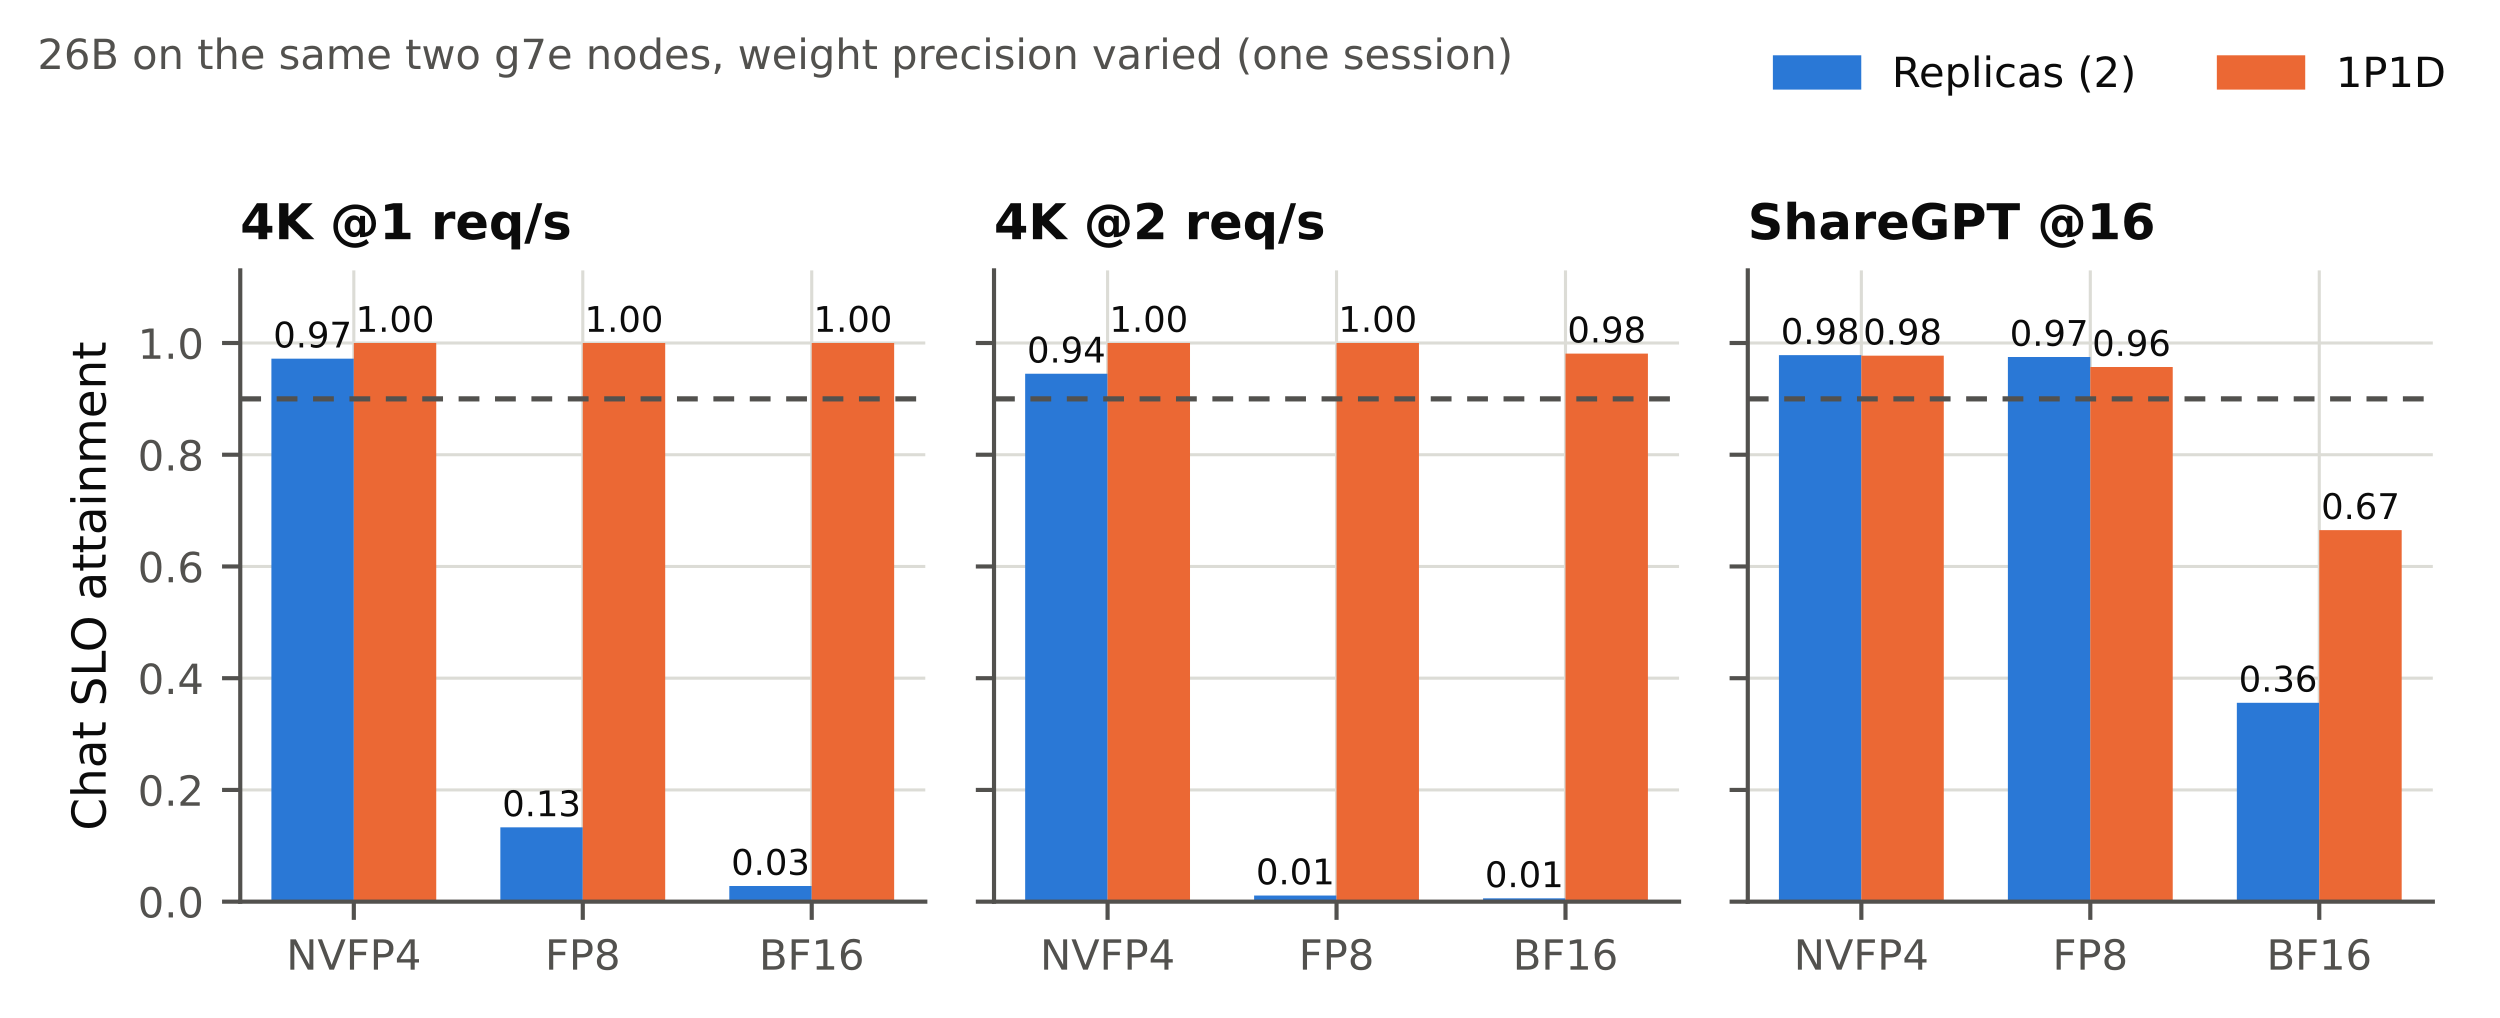
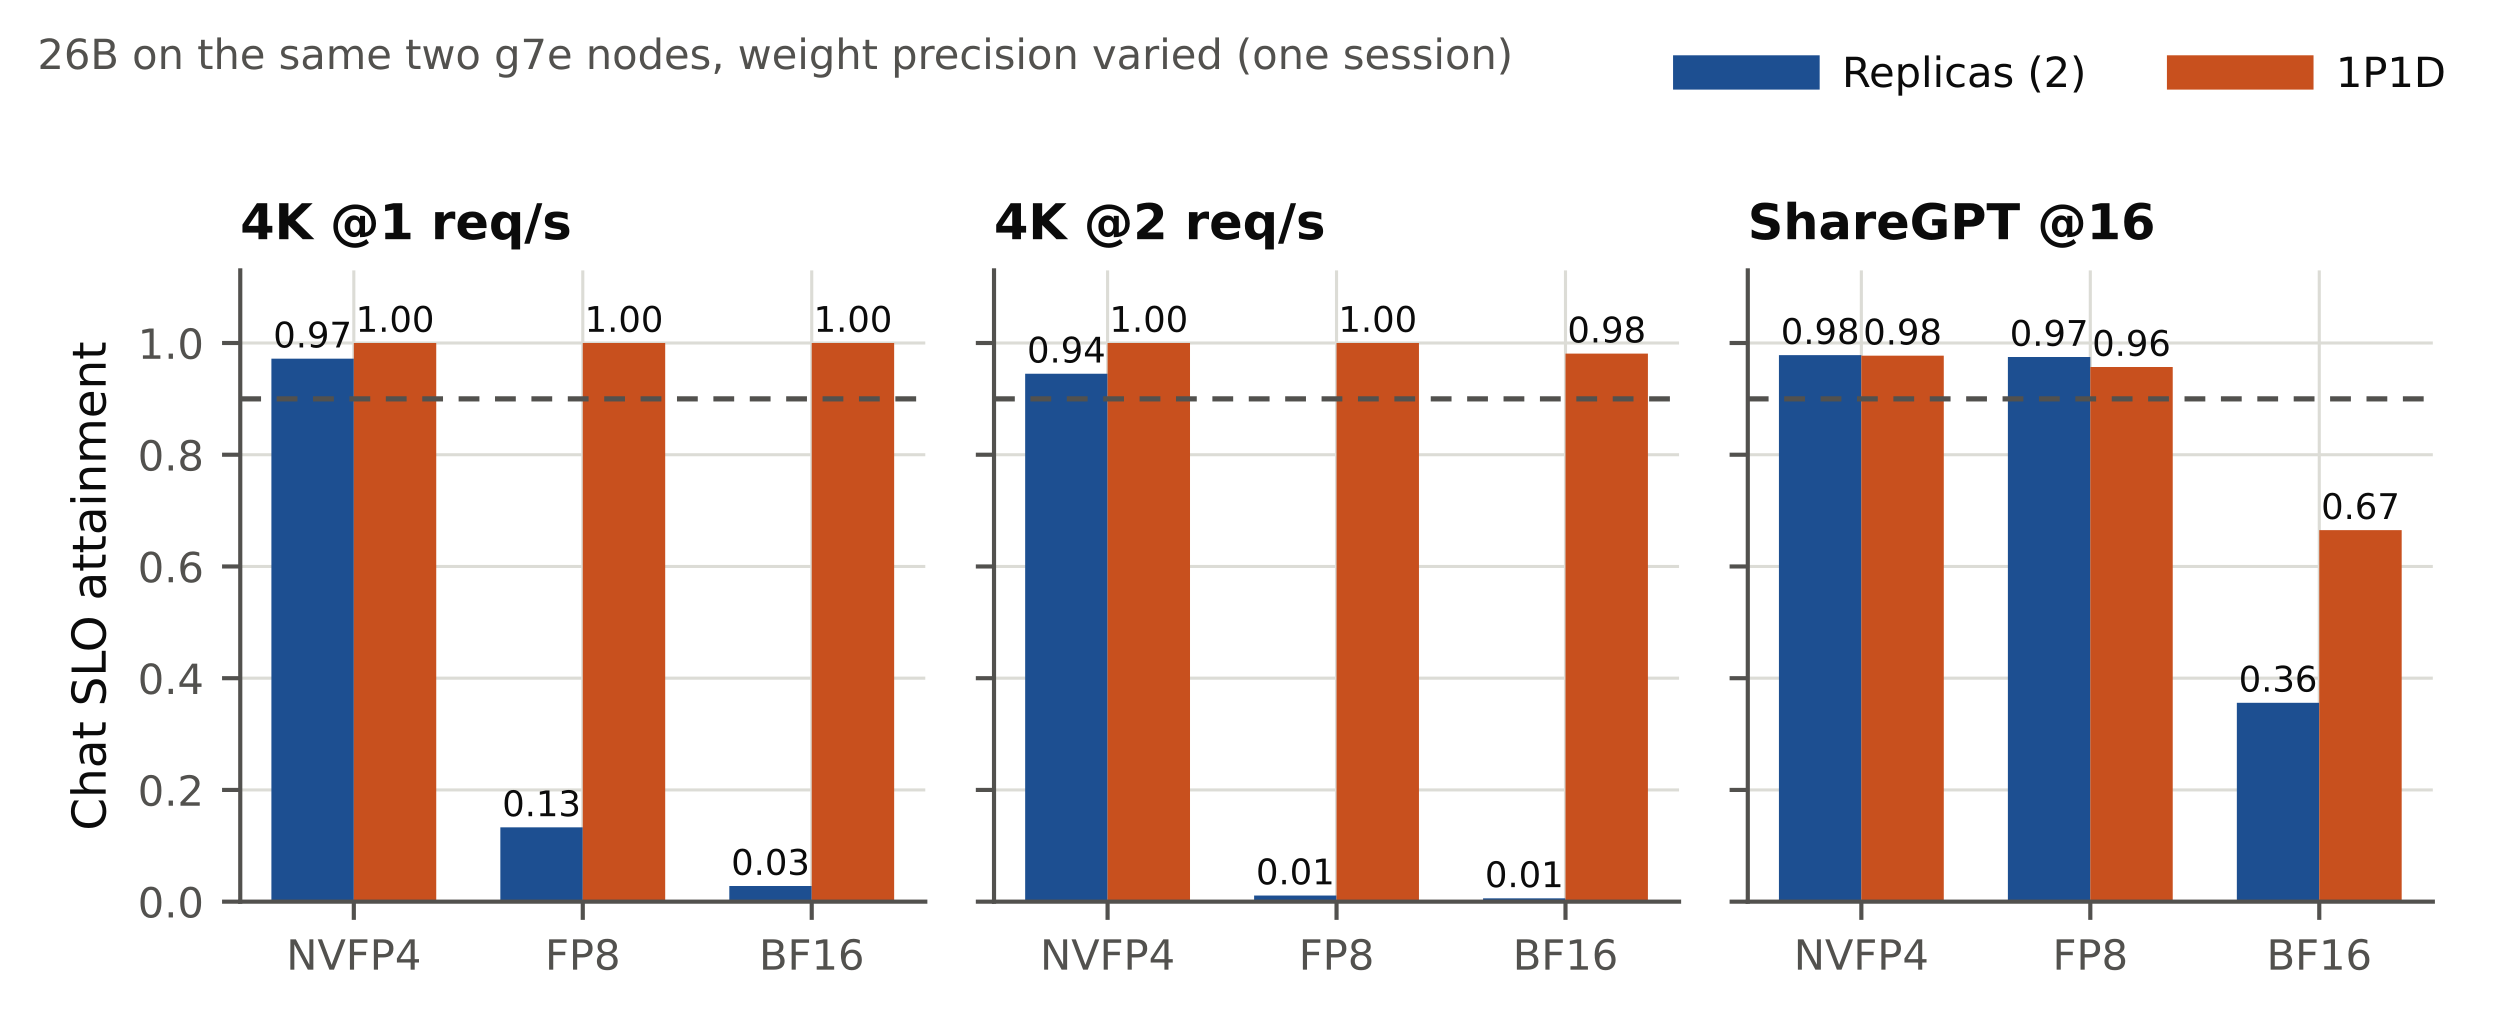
<svg xmlns="http://www.w3.org/2000/svg" xmlns:xlink="http://www.w3.org/1999/xlink" width="480.848pt" height="195.624pt" viewBox="0 0 480.848 195.624" version="1.1">
  <defs>
    <style type="text/css">*{stroke-linejoin: round; stroke-linecap: butt}</style>
  </defs>
  <g id="figure_1">
    <g id="patch_1">
      <path d="M 0 195.624  L 480.848 195.624  L 480.848 0  L 0 0  L 0 195.624  z " style="fill: none" />
    </g>
    <g id="axes_1">
      <g id="patch_2">
        <path d="M 46.21 173.424  L 177.969 173.424  L 177.969 52.004  L 46.21 52.004  L 46.21 173.424  z " style="fill: none" />
      </g>
      <g id="matplotlib.axis_1">
        <g id="xtick_1">
          <g id="line2d_1">
-             <path d="M 68.053 173.424  L 68.053 52.004  " clip-path="url(#p6cba6f7125)" style="fill: none; stroke: #dcdcd6; stroke-width: 0.6; stroke-linecap: square" />
+             <path d="M 68.053 173.424  L 68.053 52.004  " clip-path="url(#p86e146a769)" style="fill: none; stroke: #dcdcd6; stroke-width: 0.6; stroke-linecap: square" />
          </g>
          <g id="line2d_2">
            <defs>
-               <path id="m4686e51962" d="M 0 0  L 0 3.5  " style="stroke: #52514e; stroke-width: 0.8" />
+               <path id="m0a0856bd13" d="M 0 0  L 0 3.5  " style="stroke: #52514e; stroke-width: 0.8" />
            </defs>
            <g>
-               <use xlink:href="#m4686e51962" x="68.053" y="173.424" style="fill: #52514e; stroke: #52514e; stroke-width: 0.8" />
+               <use xlink:href="#m0a0856bd13" x="68.053" y="173.424" style="fill: #52514e; stroke: #52514e; stroke-width: 0.8" />
            </g>
          </g>
          <g id="text_1">
            <text style="font-size: 8px; font-family: 'DejaVu Sans', 'Bitstream Vera Sans', 'Computer Modern Sans Serif', 'Lucida Grande', 'Verdana', 'Geneva', 'Lucid', 'Arial', 'Helvetica', 'Avant Garde', sans-serif; text-anchor: middle; fill: #52514e" x="68.053" y="186.502" transform="rotate(-0 68.05256 186.5021)">NVFP4</text>
          </g>
        </g>
        <g id="xtick_2">
          <g id="line2d_3">
-             <path d="M 112.09 173.424  L 112.09 52.004  " clip-path="url(#p6cba6f7125)" style="fill: none; stroke: #dcdcd6; stroke-width: 0.6; stroke-linecap: square" />
+             <path d="M 112.09 173.424  L 112.09 52.004  " clip-path="url(#p86e146a769)" style="fill: none; stroke: #dcdcd6; stroke-width: 0.6; stroke-linecap: square" />
          </g>
          <g id="line2d_4">
            <g>
-               <use xlink:href="#m4686e51962" x="112.09" y="173.424" style="fill: #52514e; stroke: #52514e; stroke-width: 0.8" />
+               <use xlink:href="#m0a0856bd13" x="112.09" y="173.424" style="fill: #52514e; stroke: #52514e; stroke-width: 0.8" />
            </g>
          </g>
          <g id="text_2">
            <text style="font-size: 8px; font-family: 'DejaVu Sans', 'Bitstream Vera Sans', 'Computer Modern Sans Serif', 'Lucida Grande', 'Verdana', 'Geneva', 'Lucid', 'Arial', 'Helvetica', 'Avant Garde', sans-serif; text-anchor: middle; fill: #52514e" x="112.09" y="186.502" transform="rotate(-0 112.0898 186.5021)">FP8</text>
          </g>
        </g>
        <g id="xtick_3">
          <g id="line2d_5">
-             <path d="M 156.127 173.424  L 156.127 52.004  " clip-path="url(#p6cba6f7125)" style="fill: none; stroke: #dcdcd6; stroke-width: 0.6; stroke-linecap: square" />
+             <path d="M 156.127 173.424  L 156.127 52.004  " clip-path="url(#p86e146a769)" style="fill: none; stroke: #dcdcd6; stroke-width: 0.6; stroke-linecap: square" />
          </g>
          <g id="line2d_6">
            <g>
-               <use xlink:href="#m4686e51962" x="156.127" y="173.424" style="fill: #52514e; stroke: #52514e; stroke-width: 0.8" />
+               <use xlink:href="#m0a0856bd13" x="156.127" y="173.424" style="fill: #52514e; stroke: #52514e; stroke-width: 0.8" />
            </g>
          </g>
          <g id="text_3">
            <text style="font-size: 8px; font-family: 'DejaVu Sans', 'Bitstream Vera Sans', 'Computer Modern Sans Serif', 'Lucida Grande', 'Verdana', 'Geneva', 'Lucid', 'Arial', 'Helvetica', 'Avant Garde', sans-serif; text-anchor: middle; fill: #52514e" x="156.127" y="186.502" transform="rotate(-0 156.127 186.5021)">BF16</text>
          </g>
        </g>
      </g>
      <g id="matplotlib.axis_2">
        <g id="ytick_1">
          <g id="line2d_7">
-             <path d="M 46.21 173.424  L 177.969 173.424  " clip-path="url(#p6cba6f7125)" style="fill: none; stroke: #dcdcd6; stroke-width: 0.6; stroke-linecap: square" />
+             <path d="M 46.21 173.424  L 177.969 173.424  " clip-path="url(#p86e146a769)" style="fill: none; stroke: #dcdcd6; stroke-width: 0.6; stroke-linecap: square" />
          </g>
          <g id="line2d_8">
            <defs>
-               <path id="m364b6fe65f" d="M 0 0  L -3.5 0  " style="stroke: #52514e; stroke-width: 0.8" />
+               <path id="m975bf249bc" d="M 0 0  L -3.5 0  " style="stroke: #52514e; stroke-width: 0.8" />
            </defs>
            <g>
-               <use xlink:href="#m364b6fe65f" x="46.21" y="173.424" style="fill: #52514e; stroke: #52514e; stroke-width: 0.8" />
+               <use xlink:href="#m975bf249bc" x="46.21" y="173.424" style="fill: #52514e; stroke: #52514e; stroke-width: 0.8" />
            </g>
          </g>
          <g id="text_4">
            <text style="font-size: 8px; font-family: 'DejaVu Sans', 'Bitstream Vera Sans', 'Computer Modern Sans Serif', 'Lucida Grande', 'Verdana', 'Geneva', 'Lucid', 'Arial', 'Helvetica', 'Avant Garde', sans-serif; text-anchor: end; fill: #52514e" x="39.21" y="176.463" transform="rotate(-0 39.21011 176.4631)">0.0</text>
          </g>
        </g>
        <g id="ytick_2">
          <g id="line2d_9">
-             <path d="M 46.21 151.934  L 177.969 151.934  " clip-path="url(#p6cba6f7125)" style="fill: none; stroke: #dcdcd6; stroke-width: 0.6; stroke-linecap: square" />
+             <path d="M 46.21 151.934  L 177.969 151.934  " clip-path="url(#p86e146a769)" style="fill: none; stroke: #dcdcd6; stroke-width: 0.6; stroke-linecap: square" />
          </g>
          <g id="line2d_10">
            <g>
-               <use xlink:href="#m364b6fe65f" x="46.21" y="151.934" style="fill: #52514e; stroke: #52514e; stroke-width: 0.8" />
+               <use xlink:href="#m975bf249bc" x="46.21" y="151.934" style="fill: #52514e; stroke: #52514e; stroke-width: 0.8" />
            </g>
          </g>
          <g id="text_5">
            <text style="font-size: 8px; font-family: 'DejaVu Sans', 'Bitstream Vera Sans', 'Computer Modern Sans Serif', 'Lucida Grande', 'Verdana', 'Geneva', 'Lucid', 'Arial', 'Helvetica', 'Avant Garde', sans-serif; text-anchor: end; fill: #52514e" x="39.21" y="154.973" transform="rotate(-0 39.21011 154.9727)">0.2</text>
          </g>
        </g>
        <g id="ytick_3">
          <g id="line2d_11">
-             <path d="M 46.21 130.443  L 177.969 130.443  " clip-path="url(#p6cba6f7125)" style="fill: none; stroke: #dcdcd6; stroke-width: 0.6; stroke-linecap: square" />
+             <path d="M 46.21 130.443  L 177.969 130.443  " clip-path="url(#p86e146a769)" style="fill: none; stroke: #dcdcd6; stroke-width: 0.6; stroke-linecap: square" />
          </g>
          <g id="line2d_12">
            <g>
-               <use xlink:href="#m364b6fe65f" x="46.21" y="130.443" style="fill: #52514e; stroke: #52514e; stroke-width: 0.8" />
+               <use xlink:href="#m975bf249bc" x="46.21" y="130.443" style="fill: #52514e; stroke: #52514e; stroke-width: 0.8" />
            </g>
          </g>
          <g id="text_6">
            <text style="font-size: 8px; font-family: 'DejaVu Sans', 'Bitstream Vera Sans', 'Computer Modern Sans Serif', 'Lucida Grande', 'Verdana', 'Geneva', 'Lucid', 'Arial', 'Helvetica', 'Avant Garde', sans-serif; text-anchor: end; fill: #52514e" x="39.21" y="133.482" transform="rotate(-0 39.21011 133.4824)">0.4</text>
          </g>
        </g>
        <g id="ytick_4">
          <g id="line2d_13">
-             <path d="M 46.21 108.953  L 177.969 108.953  " clip-path="url(#p6cba6f7125)" style="fill: none; stroke: #dcdcd6; stroke-width: 0.6; stroke-linecap: square" />
+             <path d="M 46.21 108.953  L 177.969 108.953  " clip-path="url(#p86e146a769)" style="fill: none; stroke: #dcdcd6; stroke-width: 0.6; stroke-linecap: square" />
          </g>
          <g id="line2d_14">
            <g>
-               <use xlink:href="#m364b6fe65f" x="46.21" y="108.953" style="fill: #52514e; stroke: #52514e; stroke-width: 0.8" />
+               <use xlink:href="#m975bf249bc" x="46.21" y="108.953" style="fill: #52514e; stroke: #52514e; stroke-width: 0.8" />
            </g>
          </g>
          <g id="text_7">
            <text style="font-size: 8px; font-family: 'DejaVu Sans', 'Bitstream Vera Sans', 'Computer Modern Sans Serif', 'Lucida Grande', 'Verdana', 'Geneva', 'Lucid', 'Arial', 'Helvetica', 'Avant Garde', sans-serif; text-anchor: end; fill: #52514e" x="39.21" y="111.992" transform="rotate(-0 39.21011 111.9921)">0.6</text>
          </g>
        </g>
        <g id="ytick_5">
          <g id="line2d_15">
-             <path d="M 46.21 87.463  L 177.969 87.463  " clip-path="url(#p6cba6f7125)" style="fill: none; stroke: #dcdcd6; stroke-width: 0.6; stroke-linecap: square" />
+             <path d="M 46.21 87.463  L 177.969 87.463  " clip-path="url(#p86e146a769)" style="fill: none; stroke: #dcdcd6; stroke-width: 0.6; stroke-linecap: square" />
          </g>
          <g id="line2d_16">
            <g>
-               <use xlink:href="#m364b6fe65f" x="46.21" y="87.463" style="fill: #52514e; stroke: #52514e; stroke-width: 0.8" />
+               <use xlink:href="#m975bf249bc" x="46.21" y="87.463" style="fill: #52514e; stroke: #52514e; stroke-width: 0.8" />
            </g>
          </g>
          <g id="text_8">
            <text style="font-size: 8px; font-family: 'DejaVu Sans', 'Bitstream Vera Sans', 'Computer Modern Sans Serif', 'Lucida Grande', 'Verdana', 'Geneva', 'Lucid', 'Arial', 'Helvetica', 'Avant Garde', sans-serif; text-anchor: end; fill: #52514e" x="39.21" y="90.502" transform="rotate(-0 39.21011 90.50175)">0.8</text>
          </g>
        </g>
        <g id="ytick_6">
          <g id="line2d_17">
-             <path d="M 46.21 65.972  L 177.969 65.972  " clip-path="url(#p6cba6f7125)" style="fill: none; stroke: #dcdcd6; stroke-width: 0.6; stroke-linecap: square" />
+             <path d="M 46.21 65.972  L 177.969 65.972  " clip-path="url(#p86e146a769)" style="fill: none; stroke: #dcdcd6; stroke-width: 0.6; stroke-linecap: square" />
          </g>
          <g id="line2d_18">
            <g>
-               <use xlink:href="#m364b6fe65f" x="46.21" y="65.972" style="fill: #52514e; stroke: #52514e; stroke-width: 0.8" />
+               <use xlink:href="#m975bf249bc" x="46.21" y="65.972" style="fill: #52514e; stroke: #52514e; stroke-width: 0.8" />
            </g>
          </g>
          <g id="text_9">
            <text style="font-size: 8px; font-family: 'DejaVu Sans', 'Bitstream Vera Sans', 'Computer Modern Sans Serif', 'Lucida Grande', 'Verdana', 'Geneva', 'Lucid', 'Arial', 'Helvetica', 'Avant Garde', sans-serif; text-anchor: end; fill: #52514e" x="39.21" y="69.011" transform="rotate(-0 39.21011 69.01142)">1.0</text>
          </g>
        </g>
        <g id="text_10">
          <text style="font-size: 9px; font-family: 'DejaVu Sans', 'Bitstream Vera Sans', 'Computer Modern Sans Serif', 'Lucida Grande', 'Verdana', 'Geneva', 'Lucid', 'Arial', 'Helvetica', 'Avant Garde', sans-serif; text-anchor: middle; fill: #0b0b0b" x="20.326" y="112.714" transform="rotate(-90 20.3255 112.7138)">Chat SLO attainment</text>
        </g>
      </g>
      <g id="patch_3">
-         <path d="M 52.199 173.424  L 68.053 173.424  L 68.053 68.981  L 52.199 68.981  z " clip-path="url(#p6cba6f7125)" style="fill: #2a78d6" />
+         <path d="M 52.199 173.424  L 68.053 173.424  L 68.053 68.981  L 52.199 68.981  z " clip-path="url(#p86e146a769)" style="fill: #1d4f91" />
      </g>
      <g id="patch_4">
-         <path d="M 68.053 173.424  L 83.906 173.424  L 83.906 65.972  L 68.053 65.972  z " clip-path="url(#p6cba6f7125)" style="fill: #eb6834" />
+         <path d="M 68.053 173.424  L 83.906 173.424  L 83.906 65.972  L 68.053 65.972  z " clip-path="url(#p86e146a769)" style="fill: #c8501e" />
      </g>
      <g id="patch_5">
-         <path d="M 96.236 173.424  L 112.09 173.424  L 112.09 159.133  L 96.236 159.133  z " clip-path="url(#p6cba6f7125)" style="fill: #2a78d6" />
+         <path d="M 96.236 173.424  L 112.09 173.424  L 112.09 159.133  L 96.236 159.133  z " clip-path="url(#p86e146a769)" style="fill: #1d4f91" />
      </g>
      <g id="patch_6">
-         <path d="M 112.09 173.424  L 127.943 173.424  L 127.943 65.972  L 112.09 65.972  z " clip-path="url(#p6cba6f7125)" style="fill: #eb6834" />
+         <path d="M 112.09 173.424  L 127.943 173.424  L 127.943 65.972  L 112.09 65.972  z " clip-path="url(#p86e146a769)" style="fill: #c8501e" />
      </g>
      <g id="patch_7">
-         <path d="M 140.274 173.424  L 156.127 173.424  L 156.127 170.415  L 140.274 170.415  z " clip-path="url(#p6cba6f7125)" style="fill: #2a78d6" />
+         <path d="M 140.274 173.424  L 156.127 173.424  L 156.127 170.415  L 140.274 170.415  z " clip-path="url(#p86e146a769)" style="fill: #1d4f91" />
      </g>
      <g id="patch_8">
-         <path d="M 156.127 173.424  L 171.98 173.424  L 171.98 65.972  L 156.127 65.972  z " clip-path="url(#p6cba6f7125)" style="fill: #eb6834" />
+         <path d="M 156.127 173.424  L 171.98 173.424  L 171.98 65.972  L 156.127 65.972  z " clip-path="url(#p86e146a769)" style="fill: #c8501e" />
      </g>
      <g id="line2d_19">
-         <path d="M 46.21 76.718  L 177.969 76.718  " clip-path="url(#p6cba6f7125)" style="fill: none; stroke-dasharray: 4,3; stroke-dashoffset: 0; stroke: #52514e" />
+         <path d="M 46.21 76.718  L 177.969 76.718  " clip-path="url(#p86e146a769)" style="fill: none; stroke-dasharray: 4,3; stroke-dashoffset: 0; stroke: #52514e" />
      </g>
      <g id="patch_9">
        <path d="M 46.21 173.424  L 46.21 52.004  " style="fill: none; stroke: #52514e; stroke-width: 0.8; stroke-linejoin: miter; stroke-linecap: square" />
      </g>
      <g id="patch_10">
        <path d="M 46.21 173.424  L 177.969 173.424  " style="fill: none; stroke: #52514e; stroke-width: 0.8; stroke-linejoin: miter; stroke-linecap: square" />
      </g>
      <g id="text_11">
        <text style="font-size: 6.8px; font-family: 'DejaVu Sans', 'Bitstream Vera Sans', 'Computer Modern Sans Serif', 'Lucida Grande', 'Verdana', 'Geneva', 'Lucid', 'Arial', 'Helvetica', 'Avant Garde', sans-serif; text-anchor: middle; fill: #0b0b0b" x="60.126" y="66.832" transform="rotate(-0 60.12586 66.83197)">0.97</text>
      </g>
      <g id="text_12">
        <text style="font-size: 6.8px; font-family: 'DejaVu Sans', 'Bitstream Vera Sans', 'Computer Modern Sans Serif', 'Lucida Grande', 'Verdana', 'Geneva', 'Lucid', 'Arial', 'Helvetica', 'Avant Garde', sans-serif; text-anchor: middle; fill: #0b0b0b" x="75.979" y="63.823" transform="rotate(-0 75.97925 63.82333)">1.00</text>
      </g>
      <g id="text_13">
        <text style="font-size: 6.8px; font-family: 'DejaVu Sans', 'Bitstream Vera Sans', 'Computer Modern Sans Serif', 'Lucida Grande', 'Verdana', 'Geneva', 'Lucid', 'Arial', 'Helvetica', 'Avant Garde', sans-serif; text-anchor: middle; fill: #0b0b0b" x="104.163" y="156.984" transform="rotate(-0 104.1631 156.9839)">0.13</text>
      </g>
      <g id="text_14">
        <text style="font-size: 6.8px; font-family: 'DejaVu Sans', 'Bitstream Vera Sans', 'Computer Modern Sans Serif', 'Lucida Grande', 'Verdana', 'Geneva', 'Lucid', 'Arial', 'Helvetica', 'Avant Garde', sans-serif; text-anchor: middle; fill: #0b0b0b" x="120.016" y="63.823" transform="rotate(-0 120.0165 63.82333)">1.00</text>
      </g>
      <g id="text_15">
        <text style="font-size: 6.8px; font-family: 'DejaVu Sans', 'Bitstream Vera Sans', 'Computer Modern Sans Serif', 'Lucida Grande', 'Verdana', 'Geneva', 'Lucid', 'Arial', 'Helvetica', 'Avant Garde', sans-serif; text-anchor: middle; fill: #0b0b0b" x="148.2" y="168.266" transform="rotate(-0 148.2003 168.2663)">0.03</text>
      </g>
      <g id="text_16">
        <text style="font-size: 6.8px; font-family: 'DejaVu Sans', 'Bitstream Vera Sans', 'Computer Modern Sans Serif', 'Lucida Grande', 'Verdana', 'Geneva', 'Lucid', 'Arial', 'Helvetica', 'Avant Garde', sans-serif; text-anchor: middle; fill: #0b0b0b" x="164.054" y="63.823" transform="rotate(-0 164.0537 63.82333)">1.00</text>
      </g>
      <g id="text_17">
        <text style="font-weight: 700; font-size: 9.5px; font-family: 'DejaVu Sans', 'Bitstream Vera Sans', 'Computer Modern Sans Serif', 'Lucida Grande', 'Verdana', 'Geneva', 'Lucid', 'Arial', 'Helvetica', 'Avant Garde', sans-serif; text-anchor: start; fill: #0b0b0b" x="46.21" y="46.004" transform="rotate(-0 46.21011 46.00365)">4K @1 req/s</text>
      </g>
    </g>
    <g id="axes_2">
      <g id="patch_11">
        <path d="M 191.189 173.424  L 322.949 173.424  L 322.949 52.004  L 191.189 52.004  L 191.189 173.424  z " style="fill: none" />
      </g>
      <g id="matplotlib.axis_3">
        <g id="xtick_4">
          <g id="line2d_20">
-             <path d="M 213.032 173.424  L 213.032 52.004  " clip-path="url(#p5b74d98b60)" style="fill: none; stroke: #dcdcd6; stroke-width: 0.6; stroke-linecap: square" />
+             <path d="M 213.032 173.424  L 213.032 52.004  " clip-path="url(#pfc9c258483)" style="fill: none; stroke: #dcdcd6; stroke-width: 0.6; stroke-linecap: square" />
          </g>
          <g id="line2d_21">
            <g>
-               <use xlink:href="#m4686e51962" x="213.032" y="173.424" style="fill: #52514e; stroke: #52514e; stroke-width: 0.8" />
+               <use xlink:href="#m0a0856bd13" x="213.032" y="173.424" style="fill: #52514e; stroke: #52514e; stroke-width: 0.8" />
            </g>
          </g>
          <g id="text_18">
            <text style="font-size: 8px; font-family: 'DejaVu Sans', 'Bitstream Vera Sans', 'Computer Modern Sans Serif', 'Lucida Grande', 'Verdana', 'Geneva', 'Lucid', 'Arial', 'Helvetica', 'Avant Garde', sans-serif; text-anchor: middle; fill: #52514e" x="213.032" y="186.502" transform="rotate(-0 213.0319 186.5021)">NVFP4</text>
          </g>
        </g>
        <g id="xtick_5">
          <g id="line2d_22">
-             <path d="M 257.069 173.424  L 257.069 52.004  " clip-path="url(#p5b74d98b60)" style="fill: none; stroke: #dcdcd6; stroke-width: 0.6; stroke-linecap: square" />
+             <path d="M 257.069 173.424  L 257.069 52.004  " clip-path="url(#pfc9c258483)" style="fill: none; stroke: #dcdcd6; stroke-width: 0.6; stroke-linecap: square" />
          </g>
          <g id="line2d_23">
            <g>
-               <use xlink:href="#m4686e51962" x="257.069" y="173.424" style="fill: #52514e; stroke: #52514e; stroke-width: 0.8" />
+               <use xlink:href="#m0a0856bd13" x="257.069" y="173.424" style="fill: #52514e; stroke: #52514e; stroke-width: 0.8" />
            </g>
          </g>
          <g id="text_19">
            <text style="font-size: 8px; font-family: 'DejaVu Sans', 'Bitstream Vera Sans', 'Computer Modern Sans Serif', 'Lucida Grande', 'Verdana', 'Geneva', 'Lucid', 'Arial', 'Helvetica', 'Avant Garde', sans-serif; text-anchor: middle; fill: #52514e" x="257.069" y="186.502" transform="rotate(-0 257.0691 186.5021)">FP8</text>
          </g>
        </g>
        <g id="xtick_6">
          <g id="line2d_24">
-             <path d="M 301.106 173.424  L 301.106 52.004  " clip-path="url(#p5b74d98b60)" style="fill: none; stroke: #dcdcd6; stroke-width: 0.6; stroke-linecap: square" />
+             <path d="M 301.106 173.424  L 301.106 52.004  " clip-path="url(#pfc9c258483)" style="fill: none; stroke: #dcdcd6; stroke-width: 0.6; stroke-linecap: square" />
          </g>
          <g id="line2d_25">
            <g>
-               <use xlink:href="#m4686e51962" x="301.106" y="173.424" style="fill: #52514e; stroke: #52514e; stroke-width: 0.8" />
+               <use xlink:href="#m0a0856bd13" x="301.106" y="173.424" style="fill: #52514e; stroke: #52514e; stroke-width: 0.8" />
            </g>
          </g>
          <g id="text_20">
            <text style="font-size: 8px; font-family: 'DejaVu Sans', 'Bitstream Vera Sans', 'Computer Modern Sans Serif', 'Lucida Grande', 'Verdana', 'Geneva', 'Lucid', 'Arial', 'Helvetica', 'Avant Garde', sans-serif; text-anchor: middle; fill: #52514e" x="301.106" y="186.502" transform="rotate(-0 301.1063 186.5021)">BF16</text>
          </g>
        </g>
      </g>
      <g id="matplotlib.axis_4">
        <g id="ytick_7">
          <g id="line2d_26">
-             <path d="M 191.189 173.424  L 322.949 173.424  " clip-path="url(#p5b74d98b60)" style="fill: none; stroke: #dcdcd6; stroke-width: 0.6; stroke-linecap: square" />
+             <path d="M 191.189 173.424  L 322.949 173.424  " clip-path="url(#pfc9c258483)" style="fill: none; stroke: #dcdcd6; stroke-width: 0.6; stroke-linecap: square" />
          </g>
          <g id="line2d_27">
            <g>
-               <use xlink:href="#m364b6fe65f" x="191.189" y="173.424" style="fill: #52514e; stroke: #52514e; stroke-width: 0.8" />
+               <use xlink:href="#m975bf249bc" x="191.189" y="173.424" style="fill: #52514e; stroke: #52514e; stroke-width: 0.8" />
            </g>
          </g>
        </g>
        <g id="ytick_8">
          <g id="line2d_28">
-             <path d="M 191.189 151.934  L 322.949 151.934  " clip-path="url(#p5b74d98b60)" style="fill: none; stroke: #dcdcd6; stroke-width: 0.6; stroke-linecap: square" />
+             <path d="M 191.189 151.934  L 322.949 151.934  " clip-path="url(#pfc9c258483)" style="fill: none; stroke: #dcdcd6; stroke-width: 0.6; stroke-linecap: square" />
          </g>
          <g id="line2d_29">
            <g>
-               <use xlink:href="#m364b6fe65f" x="191.189" y="151.934" style="fill: #52514e; stroke: #52514e; stroke-width: 0.8" />
+               <use xlink:href="#m975bf249bc" x="191.189" y="151.934" style="fill: #52514e; stroke: #52514e; stroke-width: 0.8" />
            </g>
          </g>
        </g>
        <g id="ytick_9">
          <g id="line2d_30">
-             <path d="M 191.189 130.443  L 322.949 130.443  " clip-path="url(#p5b74d98b60)" style="fill: none; stroke: #dcdcd6; stroke-width: 0.6; stroke-linecap: square" />
+             <path d="M 191.189 130.443  L 322.949 130.443  " clip-path="url(#pfc9c258483)" style="fill: none; stroke: #dcdcd6; stroke-width: 0.6; stroke-linecap: square" />
          </g>
          <g id="line2d_31">
            <g>
-               <use xlink:href="#m364b6fe65f" x="191.189" y="130.443" style="fill: #52514e; stroke: #52514e; stroke-width: 0.8" />
+               <use xlink:href="#m975bf249bc" x="191.189" y="130.443" style="fill: #52514e; stroke: #52514e; stroke-width: 0.8" />
            </g>
          </g>
        </g>
        <g id="ytick_10">
          <g id="line2d_32">
-             <path d="M 191.189 108.953  L 322.949 108.953  " clip-path="url(#p5b74d98b60)" style="fill: none; stroke: #dcdcd6; stroke-width: 0.6; stroke-linecap: square" />
+             <path d="M 191.189 108.953  L 322.949 108.953  " clip-path="url(#pfc9c258483)" style="fill: none; stroke: #dcdcd6; stroke-width: 0.6; stroke-linecap: square" />
          </g>
          <g id="line2d_33">
            <g>
-               <use xlink:href="#m364b6fe65f" x="191.189" y="108.953" style="fill: #52514e; stroke: #52514e; stroke-width: 0.8" />
+               <use xlink:href="#m975bf249bc" x="191.189" y="108.953" style="fill: #52514e; stroke: #52514e; stroke-width: 0.8" />
            </g>
          </g>
        </g>
        <g id="ytick_11">
          <g id="line2d_34">
-             <path d="M 191.189 87.463  L 322.949 87.463  " clip-path="url(#p5b74d98b60)" style="fill: none; stroke: #dcdcd6; stroke-width: 0.6; stroke-linecap: square" />
+             <path d="M 191.189 87.463  L 322.949 87.463  " clip-path="url(#pfc9c258483)" style="fill: none; stroke: #dcdcd6; stroke-width: 0.6; stroke-linecap: square" />
          </g>
          <g id="line2d_35">
            <g>
-               <use xlink:href="#m364b6fe65f" x="191.189" y="87.463" style="fill: #52514e; stroke: #52514e; stroke-width: 0.8" />
+               <use xlink:href="#m975bf249bc" x="191.189" y="87.463" style="fill: #52514e; stroke: #52514e; stroke-width: 0.8" />
            </g>
          </g>
        </g>
        <g id="ytick_12">
          <g id="line2d_36">
-             <path d="M 191.189 65.972  L 322.949 65.972  " clip-path="url(#p5b74d98b60)" style="fill: none; stroke: #dcdcd6; stroke-width: 0.6; stroke-linecap: square" />
+             <path d="M 191.189 65.972  L 322.949 65.972  " clip-path="url(#pfc9c258483)" style="fill: none; stroke: #dcdcd6; stroke-width: 0.6; stroke-linecap: square" />
          </g>
          <g id="line2d_37">
            <g>
-               <use xlink:href="#m364b6fe65f" x="191.189" y="65.972" style="fill: #52514e; stroke: #52514e; stroke-width: 0.8" />
+               <use xlink:href="#m975bf249bc" x="191.189" y="65.972" style="fill: #52514e; stroke: #52514e; stroke-width: 0.8" />
            </g>
          </g>
        </g>
      </g>
      <g id="patch_12">
-         <path d="M 197.178 173.424  L 213.032 173.424  L 213.032 71.882  L 197.178 71.882  z " clip-path="url(#p5b74d98b60)" style="fill: #2a78d6" />
+         <path d="M 197.178 173.424  L 213.032 173.424  L 213.032 71.882  L 197.178 71.882  z " clip-path="url(#pfc9c258483)" style="fill: #1d4f91" />
      </g>
      <g id="patch_13">
-         <path d="M 213.032 173.424  L 228.885 173.424  L 228.885 65.972  L 213.032 65.972  z " clip-path="url(#p5b74d98b60)" style="fill: #eb6834" />
+         <path d="M 213.032 173.424  L 228.885 173.424  L 228.885 65.972  L 213.032 65.972  z " clip-path="url(#pfc9c258483)" style="fill: #c8501e" />
      </g>
      <g id="patch_14">
-         <path d="M 241.216 173.424  L 257.069 173.424  L 257.069 172.242  L 241.216 172.242  z " clip-path="url(#p5b74d98b60)" style="fill: #2a78d6" />
+         <path d="M 241.216 173.424  L 257.069 173.424  L 257.069 172.242  L 241.216 172.242  z " clip-path="url(#pfc9c258483)" style="fill: #1d4f91" />
      </g>
      <g id="patch_15">
-         <path d="M 257.069 173.424  L 272.922 173.424  L 272.922 65.972  L 257.069 65.972  z " clip-path="url(#p5b74d98b60)" style="fill: #eb6834" />
+         <path d="M 257.069 173.424  L 272.922 173.424  L 272.922 65.972  L 257.069 65.972  z " clip-path="url(#pfc9c258483)" style="fill: #c8501e" />
      </g>
      <g id="patch_16">
-         <path d="M 285.253 173.424  L 301.106 173.424  L 301.106 172.779  L 285.253 172.779  z " clip-path="url(#p5b74d98b60)" style="fill: #2a78d6" />
+         <path d="M 285.253 173.424  L 301.106 173.424  L 301.106 172.779  L 285.253 172.779  z " clip-path="url(#pfc9c258483)" style="fill: #1d4f91" />
      </g>
      <g id="patch_17">
-         <path d="M 301.106 173.424  L 316.96 173.424  L 316.96 68.014  L 301.106 68.014  z " clip-path="url(#p5b74d98b60)" style="fill: #eb6834" />
+         <path d="M 301.106 173.424  L 316.96 173.424  L 316.96 68.014  L 301.106 68.014  z " clip-path="url(#pfc9c258483)" style="fill: #c8501e" />
      </g>
      <g id="line2d_38">
-         <path d="M 191.189 76.718  L 322.949 76.718  " clip-path="url(#p5b74d98b60)" style="fill: none; stroke-dasharray: 4,3; stroke-dashoffset: 0; stroke: #52514e" />
+         <path d="M 191.189 76.718  L 322.949 76.718  " clip-path="url(#pfc9c258483)" style="fill: none; stroke-dasharray: 4,3; stroke-dashoffset: 0; stroke: #52514e" />
      </g>
      <g id="patch_18">
        <path d="M 191.189 173.424  L 191.189 52.004  " style="fill: none; stroke: #52514e; stroke-width: 0.8; stroke-linejoin: miter; stroke-linecap: square" />
      </g>
      <g id="patch_19">
        <path d="M 191.189 173.424  L 322.949 173.424  " style="fill: none; stroke: #52514e; stroke-width: 0.8; stroke-linejoin: miter; stroke-linecap: square" />
      </g>
      <g id="text_21">
        <text style="font-size: 6.8px; font-family: 'DejaVu Sans', 'Bitstream Vera Sans', 'Computer Modern Sans Serif', 'Lucida Grande', 'Verdana', 'Geneva', 'Lucid', 'Arial', 'Helvetica', 'Avant Garde', sans-serif; text-anchor: middle; fill: #0b0b0b" x="205.105" y="69.733" transform="rotate(-0 205.1052 69.73317)">0.94</text>
      </g>
      <g id="text_22">
        <text style="font-size: 6.8px; font-family: 'DejaVu Sans', 'Bitstream Vera Sans', 'Computer Modern Sans Serif', 'Lucida Grande', 'Verdana', 'Geneva', 'Lucid', 'Arial', 'Helvetica', 'Avant Garde', sans-serif; text-anchor: middle; fill: #0b0b0b" x="220.959" y="63.823" transform="rotate(-0 220.9586 63.82333)">1.00</text>
      </g>
      <g id="text_23">
        <text style="font-size: 6.8px; font-family: 'DejaVu Sans', 'Bitstream Vera Sans', 'Computer Modern Sans Serif', 'Lucida Grande', 'Verdana', 'Geneva', 'Lucid', 'Arial', 'Helvetica', 'Avant Garde', sans-serif; text-anchor: middle; fill: #0b0b0b" x="249.142" y="170.093" transform="rotate(-0 249.1424 170.093)">0.01</text>
      </g>
      <g id="text_24">
        <text style="font-size: 6.8px; font-family: 'DejaVu Sans', 'Bitstream Vera Sans', 'Computer Modern Sans Serif', 'Lucida Grande', 'Verdana', 'Geneva', 'Lucid', 'Arial', 'Helvetica', 'Avant Garde', sans-serif; text-anchor: middle; fill: #0b0b0b" x="264.996" y="63.823" transform="rotate(-0 264.9957 63.82333)">1.00</text>
      </g>
      <g id="text_25">
        <text style="font-size: 6.8px; font-family: 'DejaVu Sans', 'Bitstream Vera Sans', 'Computer Modern Sans Serif', 'Lucida Grande', 'Verdana', 'Geneva', 'Lucid', 'Arial', 'Helvetica', 'Avant Garde', sans-serif; text-anchor: middle; fill: #0b0b0b" x="293.18" y="170.63" transform="rotate(-0 293.1796 170.6303)">0.01</text>
      </g>
      <g id="text_26">
        <text style="font-size: 6.8px; font-family: 'DejaVu Sans', 'Bitstream Vera Sans', 'Computer Modern Sans Serif', 'Lucida Grande', 'Verdana', 'Geneva', 'Lucid', 'Arial', 'Helvetica', 'Avant Garde', sans-serif; text-anchor: middle; fill: #0b0b0b" x="309.033" y="65.865" transform="rotate(-0 309.0329 65.86491)">0.98</text>
      </g>
      <g id="text_27">
        <text style="font-weight: 700; font-size: 9.5px; font-family: 'DejaVu Sans', 'Bitstream Vera Sans', 'Computer Modern Sans Serif', 'Lucida Grande', 'Verdana', 'Geneva', 'Lucid', 'Arial', 'Helvetica', 'Avant Garde', sans-serif; text-anchor: start; fill: #0b0b0b" x="191.189" y="46.004" transform="rotate(-0 191.1894 46.00365)">4K @2 req/s</text>
      </g>
    </g>
    <g id="axes_3">
      <g id="patch_20">
        <path d="M 336.169 173.424  L 467.928 173.424  L 467.928 52.004  L 336.169 52.004  L 336.169 173.424  z " style="fill: none" />
      </g>
      <g id="matplotlib.axis_5">
        <g id="xtick_7">
          <g id="line2d_39">
-             <path d="M 358.011 173.424  L 358.011 52.004  " clip-path="url(#pa43b7e24e2)" style="fill: none; stroke: #dcdcd6; stroke-width: 0.6; stroke-linecap: square" />
+             <path d="M 358.011 173.424  L 358.011 52.004  " clip-path="url(#p58ad49e3d7)" style="fill: none; stroke: #dcdcd6; stroke-width: 0.6; stroke-linecap: square" />
          </g>
          <g id="line2d_40">
            <g>
-               <use xlink:href="#m4686e51962" x="358.011" y="173.424" style="fill: #52514e; stroke: #52514e; stroke-width: 0.8" />
+               <use xlink:href="#m0a0856bd13" x="358.011" y="173.424" style="fill: #52514e; stroke: #52514e; stroke-width: 0.8" />
            </g>
          </g>
          <g id="text_28">
            <text style="font-size: 8px; font-family: 'DejaVu Sans', 'Bitstream Vera Sans', 'Computer Modern Sans Serif', 'Lucida Grande', 'Verdana', 'Geneva', 'Lucid', 'Arial', 'Helvetica', 'Avant Garde', sans-serif; text-anchor: middle; fill: #52514e" x="358.011" y="186.502" transform="rotate(-0 358.0112 186.5021)">NVFP4</text>
          </g>
        </g>
        <g id="xtick_8">
          <g id="line2d_41">
-             <path d="M 402.048 173.424  L 402.048 52.004  " clip-path="url(#pa43b7e24e2)" style="fill: none; stroke: #dcdcd6; stroke-width: 0.6; stroke-linecap: square" />
+             <path d="M 402.048 173.424  L 402.048 52.004  " clip-path="url(#p58ad49e3d7)" style="fill: none; stroke: #dcdcd6; stroke-width: 0.6; stroke-linecap: square" />
          </g>
          <g id="line2d_42">
            <g>
-               <use xlink:href="#m4686e51962" x="402.048" y="173.424" style="fill: #52514e; stroke: #52514e; stroke-width: 0.8" />
+               <use xlink:href="#m0a0856bd13" x="402.048" y="173.424" style="fill: #52514e; stroke: #52514e; stroke-width: 0.8" />
            </g>
          </g>
          <g id="text_29">
            <text style="font-size: 8px; font-family: 'DejaVu Sans', 'Bitstream Vera Sans', 'Computer Modern Sans Serif', 'Lucida Grande', 'Verdana', 'Geneva', 'Lucid', 'Arial', 'Helvetica', 'Avant Garde', sans-serif; text-anchor: middle; fill: #52514e" x="402.048" y="186.502" transform="rotate(-0 402.0484 186.5021)">FP8</text>
          </g>
        </g>
        <g id="xtick_9">
          <g id="line2d_43">
-             <path d="M 446.086 173.424  L 446.086 52.004  " clip-path="url(#pa43b7e24e2)" style="fill: none; stroke: #dcdcd6; stroke-width: 0.6; stroke-linecap: square" />
+             <path d="M 446.086 173.424  L 446.086 52.004  " clip-path="url(#p58ad49e3d7)" style="fill: none; stroke: #dcdcd6; stroke-width: 0.6; stroke-linecap: square" />
          </g>
          <g id="line2d_44">
            <g>
-               <use xlink:href="#m4686e51962" x="446.086" y="173.424" style="fill: #52514e; stroke: #52514e; stroke-width: 0.8" />
+               <use xlink:href="#m0a0856bd13" x="446.086" y="173.424" style="fill: #52514e; stroke: #52514e; stroke-width: 0.8" />
            </g>
          </g>
          <g id="text_30">
            <text style="font-size: 8px; font-family: 'DejaVu Sans', 'Bitstream Vera Sans', 'Computer Modern Sans Serif', 'Lucida Grande', 'Verdana', 'Geneva', 'Lucid', 'Arial', 'Helvetica', 'Avant Garde', sans-serif; text-anchor: middle; fill: #52514e" x="446.086" y="186.502" transform="rotate(-0 446.0856 186.5021)">BF16</text>
          </g>
        </g>
      </g>
      <g id="matplotlib.axis_6">
        <g id="ytick_13">
          <g id="line2d_45">
-             <path d="M 336.169 173.424  L 467.928 173.424  " clip-path="url(#pa43b7e24e2)" style="fill: none; stroke: #dcdcd6; stroke-width: 0.6; stroke-linecap: square" />
+             <path d="M 336.169 173.424  L 467.928 173.424  " clip-path="url(#p58ad49e3d7)" style="fill: none; stroke: #dcdcd6; stroke-width: 0.6; stroke-linecap: square" />
          </g>
          <g id="line2d_46">
            <g>
-               <use xlink:href="#m364b6fe65f" x="336.169" y="173.424" style="fill: #52514e; stroke: #52514e; stroke-width: 0.8" />
+               <use xlink:href="#m975bf249bc" x="336.169" y="173.424" style="fill: #52514e; stroke: #52514e; stroke-width: 0.8" />
            </g>
          </g>
        </g>
        <g id="ytick_14">
          <g id="line2d_47">
-             <path d="M 336.169 151.934  L 467.928 151.934  " clip-path="url(#pa43b7e24e2)" style="fill: none; stroke: #dcdcd6; stroke-width: 0.6; stroke-linecap: square" />
+             <path d="M 336.169 151.934  L 467.928 151.934  " clip-path="url(#p58ad49e3d7)" style="fill: none; stroke: #dcdcd6; stroke-width: 0.6; stroke-linecap: square" />
          </g>
          <g id="line2d_48">
            <g>
-               <use xlink:href="#m364b6fe65f" x="336.169" y="151.934" style="fill: #52514e; stroke: #52514e; stroke-width: 0.8" />
+               <use xlink:href="#m975bf249bc" x="336.169" y="151.934" style="fill: #52514e; stroke: #52514e; stroke-width: 0.8" />
            </g>
          </g>
        </g>
        <g id="ytick_15">
          <g id="line2d_49">
-             <path d="M 336.169 130.443  L 467.928 130.443  " clip-path="url(#pa43b7e24e2)" style="fill: none; stroke: #dcdcd6; stroke-width: 0.6; stroke-linecap: square" />
+             <path d="M 336.169 130.443  L 467.928 130.443  " clip-path="url(#p58ad49e3d7)" style="fill: none; stroke: #dcdcd6; stroke-width: 0.6; stroke-linecap: square" />
          </g>
          <g id="line2d_50">
            <g>
-               <use xlink:href="#m364b6fe65f" x="336.169" y="130.443" style="fill: #52514e; stroke: #52514e; stroke-width: 0.8" />
+               <use xlink:href="#m975bf249bc" x="336.169" y="130.443" style="fill: #52514e; stroke: #52514e; stroke-width: 0.8" />
            </g>
          </g>
        </g>
        <g id="ytick_16">
          <g id="line2d_51">
-             <path d="M 336.169 108.953  L 467.928 108.953  " clip-path="url(#pa43b7e24e2)" style="fill: none; stroke: #dcdcd6; stroke-width: 0.6; stroke-linecap: square" />
+             <path d="M 336.169 108.953  L 467.928 108.953  " clip-path="url(#p58ad49e3d7)" style="fill: none; stroke: #dcdcd6; stroke-width: 0.6; stroke-linecap: square" />
          </g>
          <g id="line2d_52">
            <g>
-               <use xlink:href="#m364b6fe65f" x="336.169" y="108.953" style="fill: #52514e; stroke: #52514e; stroke-width: 0.8" />
+               <use xlink:href="#m975bf249bc" x="336.169" y="108.953" style="fill: #52514e; stroke: #52514e; stroke-width: 0.8" />
            </g>
          </g>
        </g>
        <g id="ytick_17">
          <g id="line2d_53">
-             <path d="M 336.169 87.463  L 467.928 87.463  " clip-path="url(#pa43b7e24e2)" style="fill: none; stroke: #dcdcd6; stroke-width: 0.6; stroke-linecap: square" />
+             <path d="M 336.169 87.463  L 467.928 87.463  " clip-path="url(#p58ad49e3d7)" style="fill: none; stroke: #dcdcd6; stroke-width: 0.6; stroke-linecap: square" />
          </g>
          <g id="line2d_54">
            <g>
-               <use xlink:href="#m364b6fe65f" x="336.169" y="87.463" style="fill: #52514e; stroke: #52514e; stroke-width: 0.8" />
+               <use xlink:href="#m975bf249bc" x="336.169" y="87.463" style="fill: #52514e; stroke: #52514e; stroke-width: 0.8" />
            </g>
          </g>
        </g>
        <g id="ytick_18">
          <g id="line2d_55">
-             <path d="M 336.169 65.972  L 467.928 65.972  " clip-path="url(#pa43b7e24e2)" style="fill: none; stroke: #dcdcd6; stroke-width: 0.6; stroke-linecap: square" />
+             <path d="M 336.169 65.972  L 467.928 65.972  " clip-path="url(#p58ad49e3d7)" style="fill: none; stroke: #dcdcd6; stroke-width: 0.6; stroke-linecap: square" />
          </g>
          <g id="line2d_56">
            <g>
-               <use xlink:href="#m364b6fe65f" x="336.169" y="65.972" style="fill: #52514e; stroke: #52514e; stroke-width: 0.8" />
+               <use xlink:href="#m975bf249bc" x="336.169" y="65.972" style="fill: #52514e; stroke: #52514e; stroke-width: 0.8" />
            </g>
          </g>
        </g>
      </g>
      <g id="patch_21">
-         <path d="M 342.158 173.424  L 358.011 173.424  L 358.011 68.3  L 342.158 68.3  z " clip-path="url(#pa43b7e24e2)" style="fill: #2a78d6" />
+         <path d="M 342.158 173.424  L 358.011 173.424  L 358.011 68.3  L 342.158 68.3  z " clip-path="url(#p58ad49e3d7)" style="fill: #1d4f91" />
      </g>
      <g id="patch_22">
-         <path d="M 358.011 173.424  L 373.865 173.424  L 373.865 68.408  L 358.011 68.408  z " clip-path="url(#pa43b7e24e2)" style="fill: #eb6834" />
+         <path d="M 358.011 173.424  L 373.865 173.424  L 373.865 68.408  L 358.011 68.408  z " clip-path="url(#p58ad49e3d7)" style="fill: #c8501e" />
      </g>
      <g id="patch_23">
-         <path d="M 386.195 173.424  L 402.048 173.424  L 402.048 68.659  L 386.195 68.659  z " clip-path="url(#pa43b7e24e2)" style="fill: #2a78d6" />
+         <path d="M 386.195 173.424  L 402.048 173.424  L 402.048 68.659  L 386.195 68.659  z " clip-path="url(#p58ad49e3d7)" style="fill: #1d4f91" />
      </g>
      <g id="patch_24">
-         <path d="M 402.048 173.424  L 417.902 173.424  L 417.902 70.593  L 402.048 70.593  z " clip-path="url(#pa43b7e24e2)" style="fill: #eb6834" />
+         <path d="M 402.048 173.424  L 417.902 173.424  L 417.902 70.593  L 402.048 70.593  z " clip-path="url(#p58ad49e3d7)" style="fill: #c8501e" />
      </g>
      <g id="patch_25">
-         <path d="M 430.232 173.424  L 446.086 173.424  L 446.086 135.171  L 430.232 135.171  z " clip-path="url(#pa43b7e24e2)" style="fill: #2a78d6" />
+         <path d="M 430.232 173.424  L 446.086 173.424  L 446.086 135.171  L 430.232 135.171  z " clip-path="url(#p58ad49e3d7)" style="fill: #1d4f91" />
      </g>
      <g id="patch_26">
-         <path d="M 446.086 173.424  L 461.939 173.424  L 461.939 101.969  L 446.086 101.969  z " clip-path="url(#pa43b7e24e2)" style="fill: #eb6834" />
+         <path d="M 446.086 173.424  L 461.939 173.424  L 461.939 101.969  L 446.086 101.969  z " clip-path="url(#p58ad49e3d7)" style="fill: #c8501e" />
      </g>
      <g id="line2d_57">
-         <path d="M 336.169 76.718  L 467.928 76.718  " clip-path="url(#pa43b7e24e2)" style="fill: none; stroke-dasharray: 4,3; stroke-dashoffset: 0; stroke: #52514e" />
+         <path d="M 336.169 76.718  L 467.928 76.718  " clip-path="url(#p58ad49e3d7)" style="fill: none; stroke-dasharray: 4,3; stroke-dashoffset: 0; stroke: #52514e" />
      </g>
      <g id="patch_27">
        <path d="M 336.169 173.424  L 336.169 52.004  " style="fill: none; stroke: #52514e; stroke-width: 0.8; stroke-linejoin: miter; stroke-linecap: square" />
      </g>
      <g id="patch_28">
        <path d="M 336.169 173.424  L 467.928 173.424  " style="fill: none; stroke: #52514e; stroke-width: 0.8; stroke-linejoin: miter; stroke-linecap: square" />
      </g>
      <g id="text_31">
        <text style="font-size: 6.8px; font-family: 'DejaVu Sans', 'Bitstream Vera Sans', 'Computer Modern Sans Serif', 'Lucida Grande', 'Verdana', 'Geneva', 'Lucid', 'Arial', 'Helvetica', 'Avant Garde', sans-serif; text-anchor: middle; fill: #0b0b0b" x="350.084" y="66.151" transform="rotate(-0 350.0845 66.15145)">0.98</text>
      </g>
      <g id="text_32">
        <text style="font-size: 6.8px; font-family: 'DejaVu Sans', 'Bitstream Vera Sans', 'Computer Modern Sans Serif', 'Lucida Grande', 'Verdana', 'Geneva', 'Lucid', 'Arial', 'Helvetica', 'Avant Garde', sans-serif; text-anchor: middle; fill: #0b0b0b" x="365.938" y="66.259" transform="rotate(-0 365.9378 66.2589)">0.98</text>
      </g>
      <g id="text_33">
        <text style="font-size: 6.8px; font-family: 'DejaVu Sans', 'Bitstream Vera Sans', 'Computer Modern Sans Serif', 'Lucida Grande', 'Verdana', 'Geneva', 'Lucid', 'Arial', 'Helvetica', 'Avant Garde', sans-serif; text-anchor: middle; fill: #0b0b0b" x="394.122" y="66.51" transform="rotate(-0 394.1217 66.50962)">0.97</text>
      </g>
      <g id="text_34">
        <text style="font-size: 6.8px; font-family: 'DejaVu Sans', 'Bitstream Vera Sans', 'Computer Modern Sans Serif', 'Lucida Grande', 'Verdana', 'Geneva', 'Lucid', 'Arial', 'Helvetica', 'Avant Garde', sans-serif; text-anchor: middle; fill: #0b0b0b" x="409.975" y="68.444" transform="rotate(-0 409.975 68.44375)">0.96</text>
      </g>
      <g id="text_35">
        <text style="font-size: 6.8px; font-family: 'DejaVu Sans', 'Bitstream Vera Sans', 'Computer Modern Sans Serif', 'Lucida Grande', 'Verdana', 'Geneva', 'Lucid', 'Arial', 'Helvetica', 'Avant Garde', sans-serif; text-anchor: middle; fill: #0b0b0b" x="438.159" y="133.022" transform="rotate(-0 438.1589 133.0222)">0.36</text>
      </g>
      <g id="text_36">
        <text style="font-size: 6.8px; font-family: 'DejaVu Sans', 'Bitstream Vera Sans', 'Computer Modern Sans Serif', 'Lucida Grande', 'Verdana', 'Geneva', 'Lucid', 'Arial', 'Helvetica', 'Avant Garde', sans-serif; text-anchor: middle; fill: #0b0b0b" x="454.012" y="99.82" transform="rotate(-0 454.0122 99.81963)">0.67</text>
      </g>
      <g id="text_37">
        <text style="font-weight: 700; font-size: 9.5px; font-family: 'DejaVu Sans', 'Bitstream Vera Sans', 'Computer Modern Sans Serif', 'Lucida Grande', 'Verdana', 'Geneva', 'Lucid', 'Arial', 'Helvetica', 'Avant Garde', sans-serif; text-anchor: start; fill: #0b0b0b" x="336.169" y="46.004" transform="rotate(-0 336.1687 46.00365)">ShareGPT @16</text>
      </g>
    </g>
    <g id="text_38">
      <text style="font-size: 8px; font-family: 'DejaVu Sans', 'Bitstream Vera Sans', 'Computer Modern Sans Serif', 'Lucida Grande', 'Verdana', 'Geneva', 'Lucid', 'Arial', 'Helvetica', 'Avant Garde', sans-serif; text-anchor: start; fill: #52514e" x="7.2" y="13.279" transform="rotate(-0 7.2 13.27875)">26B on the same two g7e nodes, weight precision varied (one session)</text>
    </g>
    <g id="legend_1">
      <g id="patch_29">
-         <path d="M 341.494 16.735  L 357.494 16.735  L 357.494 11.135  L 341.494 11.135  z " style="fill: #2a78d6; stroke: #2a78d6; stroke-linejoin: miter" />
+         <path d="M 322.294 16.735  L 349.494 16.735  L 349.494 11.135  L 322.294 11.135  z " style="fill: #1d4f91; stroke: #1d4f91; stroke-linejoin: miter" />
      </g>
      <g id="text_39">
-         <text style="font-size: 8px; font-family: 'DejaVu Sans', 'Bitstream Vera Sans', 'Computer Modern Sans Serif', 'Lucida Grande', 'Verdana', 'Geneva', 'Lucid', 'Arial', 'Helvetica', 'Avant Garde', sans-serif; text-anchor: start; fill: #0b0b0b" x="363.894" y="16.735" transform="rotate(-0 363.8942 16.73475)">Replicas (2)</text>
+         <text style="font-size: 8px; font-family: 'DejaVu Sans', 'Bitstream Vera Sans', 'Computer Modern Sans Serif', 'Lucida Grande', 'Verdana', 'Geneva', 'Lucid', 'Arial', 'Helvetica', 'Avant Garde', sans-serif; text-anchor: start; fill: #0b0b0b" x="354.294" y="16.735" transform="rotate(-0 354.2942 16.73475)">Replicas (2)</text>
      </g>
      <g id="patch_30">
-         <path d="M 426.884 16.735  L 442.884 16.735  L 442.884 11.135  L 426.884 11.135  z " style="fill: #eb6834; stroke: #eb6834; stroke-linejoin: miter" />
+         <path d="M 417.284 16.735  L 444.484 16.735  L 444.484 11.135  L 417.284 11.135  z " style="fill: #c8501e; stroke: #c8501e; stroke-linejoin: miter" />
      </g>
      <g id="text_40">
        <text style="font-size: 8px; font-family: 'DejaVu Sans', 'Bitstream Vera Sans', 'Computer Modern Sans Serif', 'Lucida Grande', 'Verdana', 'Geneva', 'Lucid', 'Arial', 'Helvetica', 'Avant Garde', sans-serif; text-anchor: start; fill: #0b0b0b" x="449.284" y="16.735" transform="rotate(-0 449.2842 16.73475)">1P1D</text>
      </g>
    </g>
  </g>
  <defs>
-     <clipPath id="p6cba6f7125">
+     <clipPath id="p86e146a769">
      <rect x="46.21" y="52.004" width="131.759" height="121.42" />
    </clipPath>
-     <clipPath id="p5b74d98b60">
+     <clipPath id="pfc9c258483">
      <rect x="191.189" y="52.004" width="131.759" height="121.42" />
    </clipPath>
-     <clipPath id="pa43b7e24e2">
+     <clipPath id="p58ad49e3d7">
      <rect x="336.169" y="52.004" width="131.759" height="121.42" />
    </clipPath>
  </defs>
</svg>
